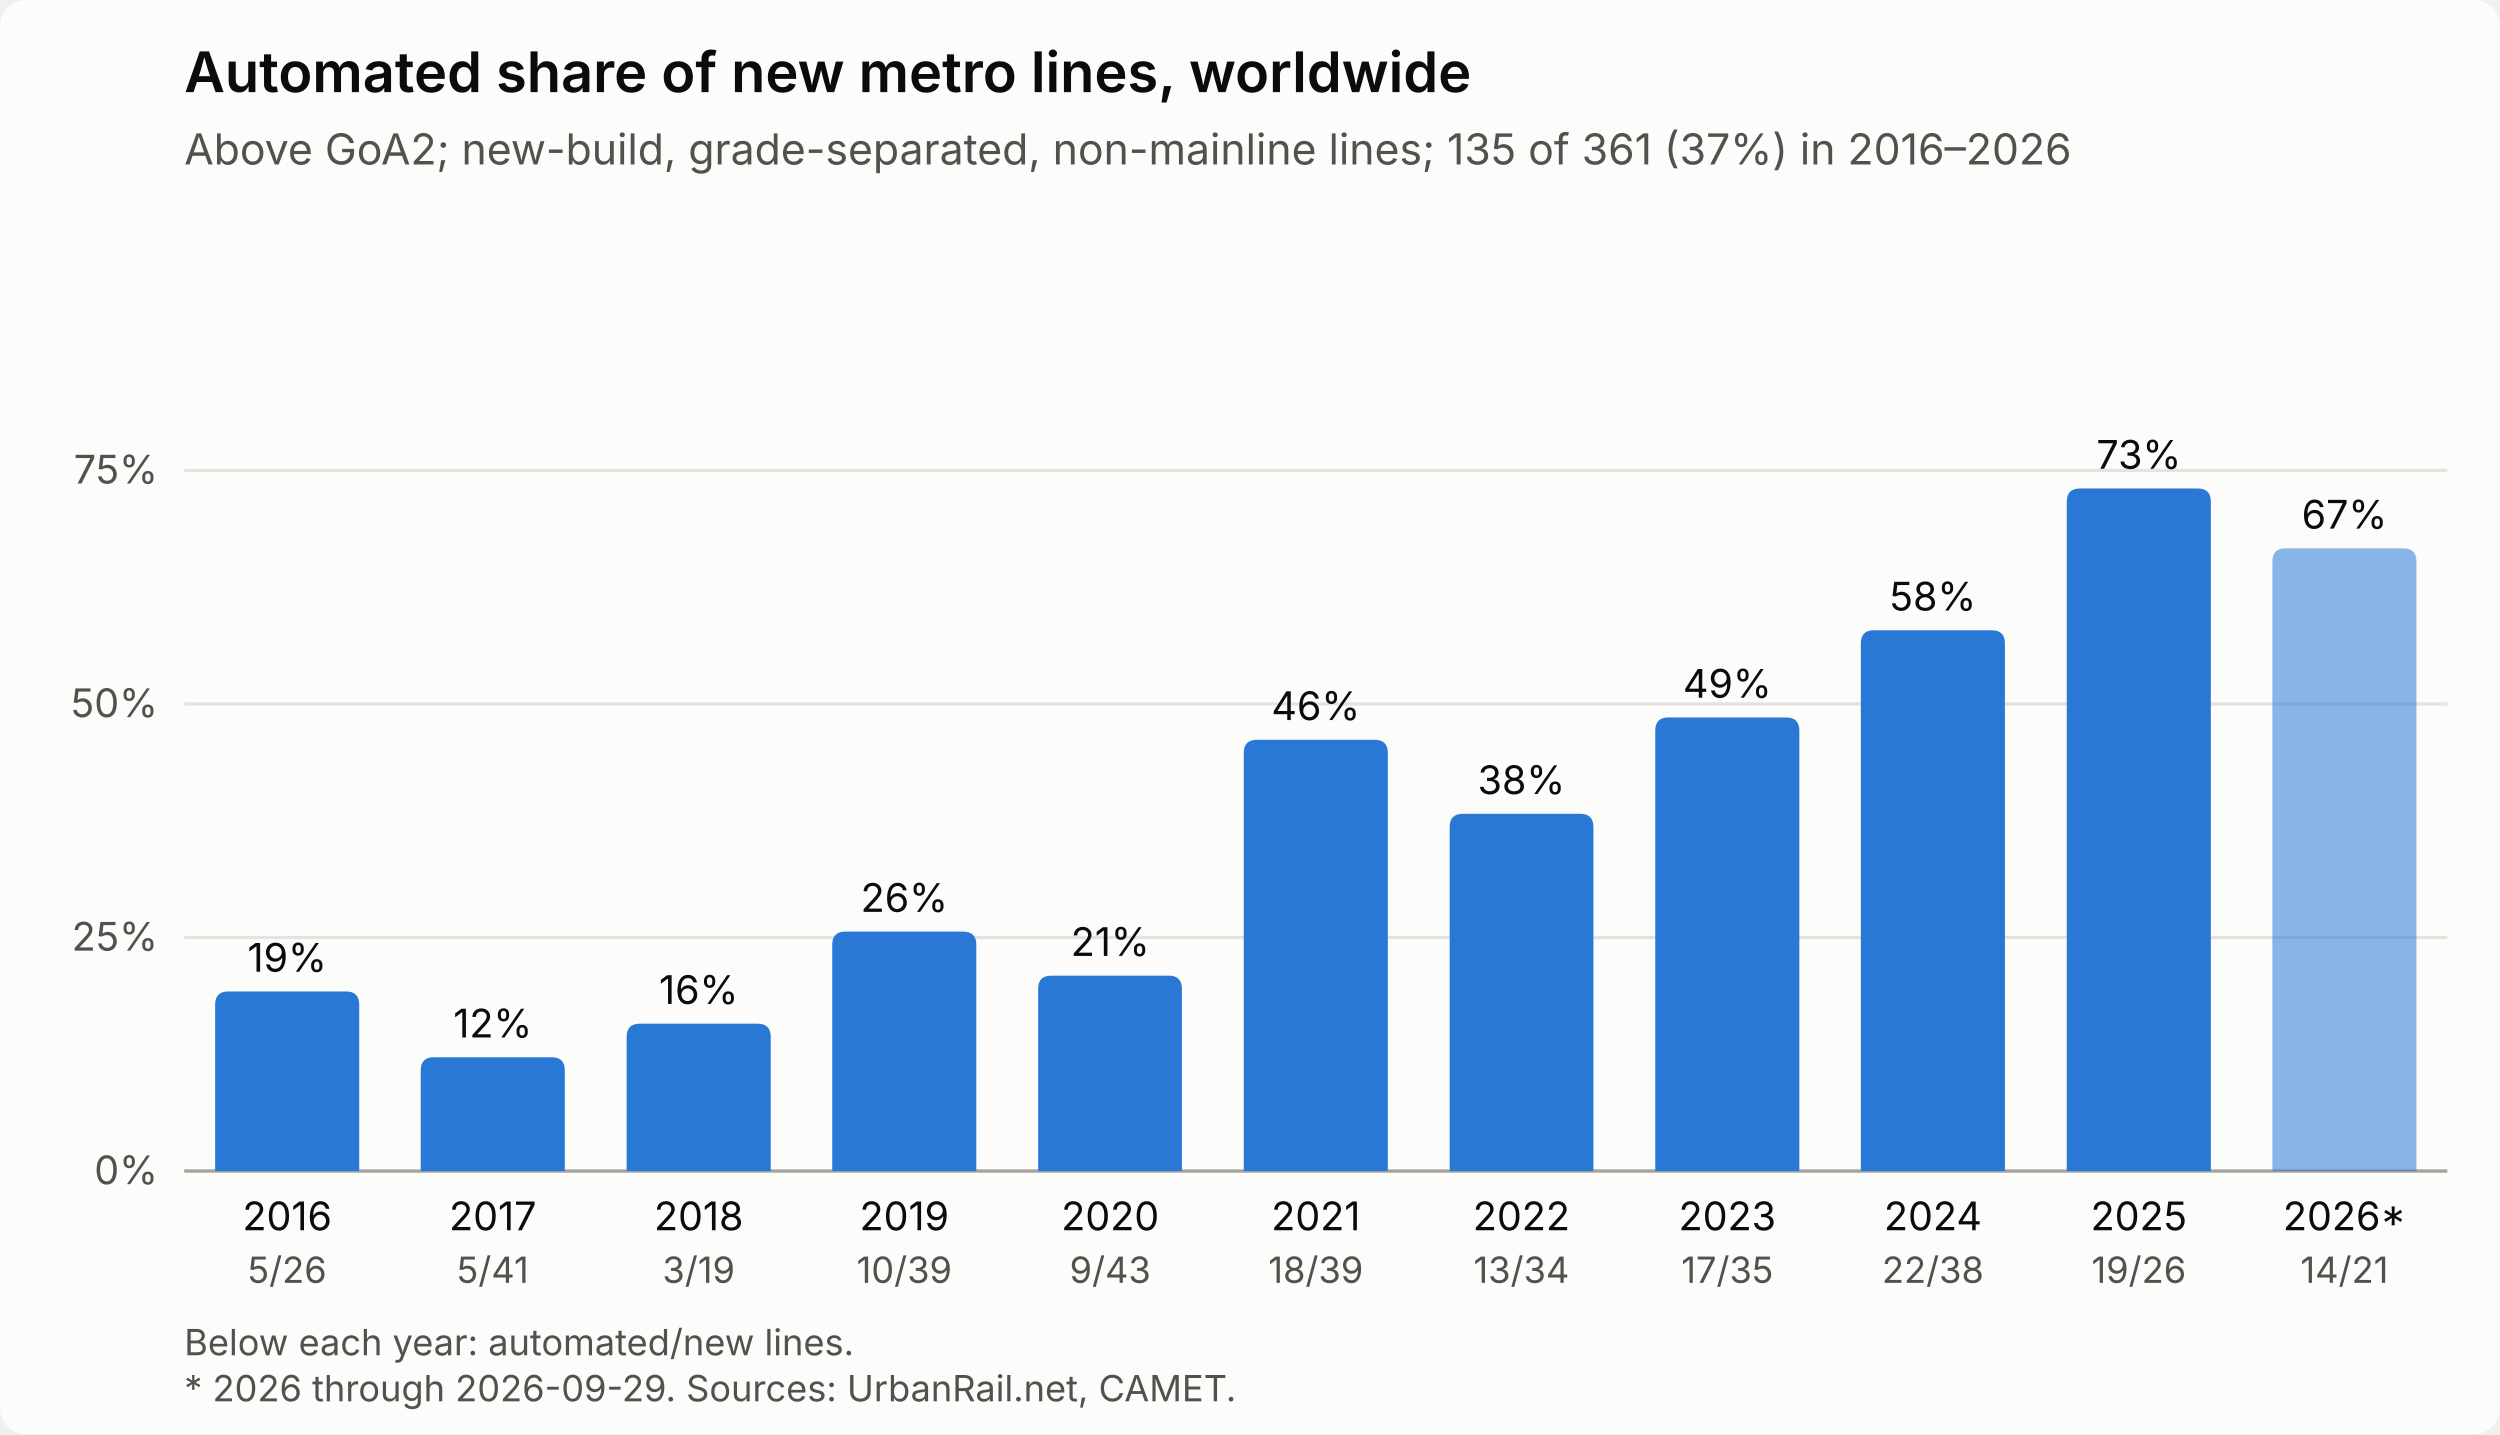
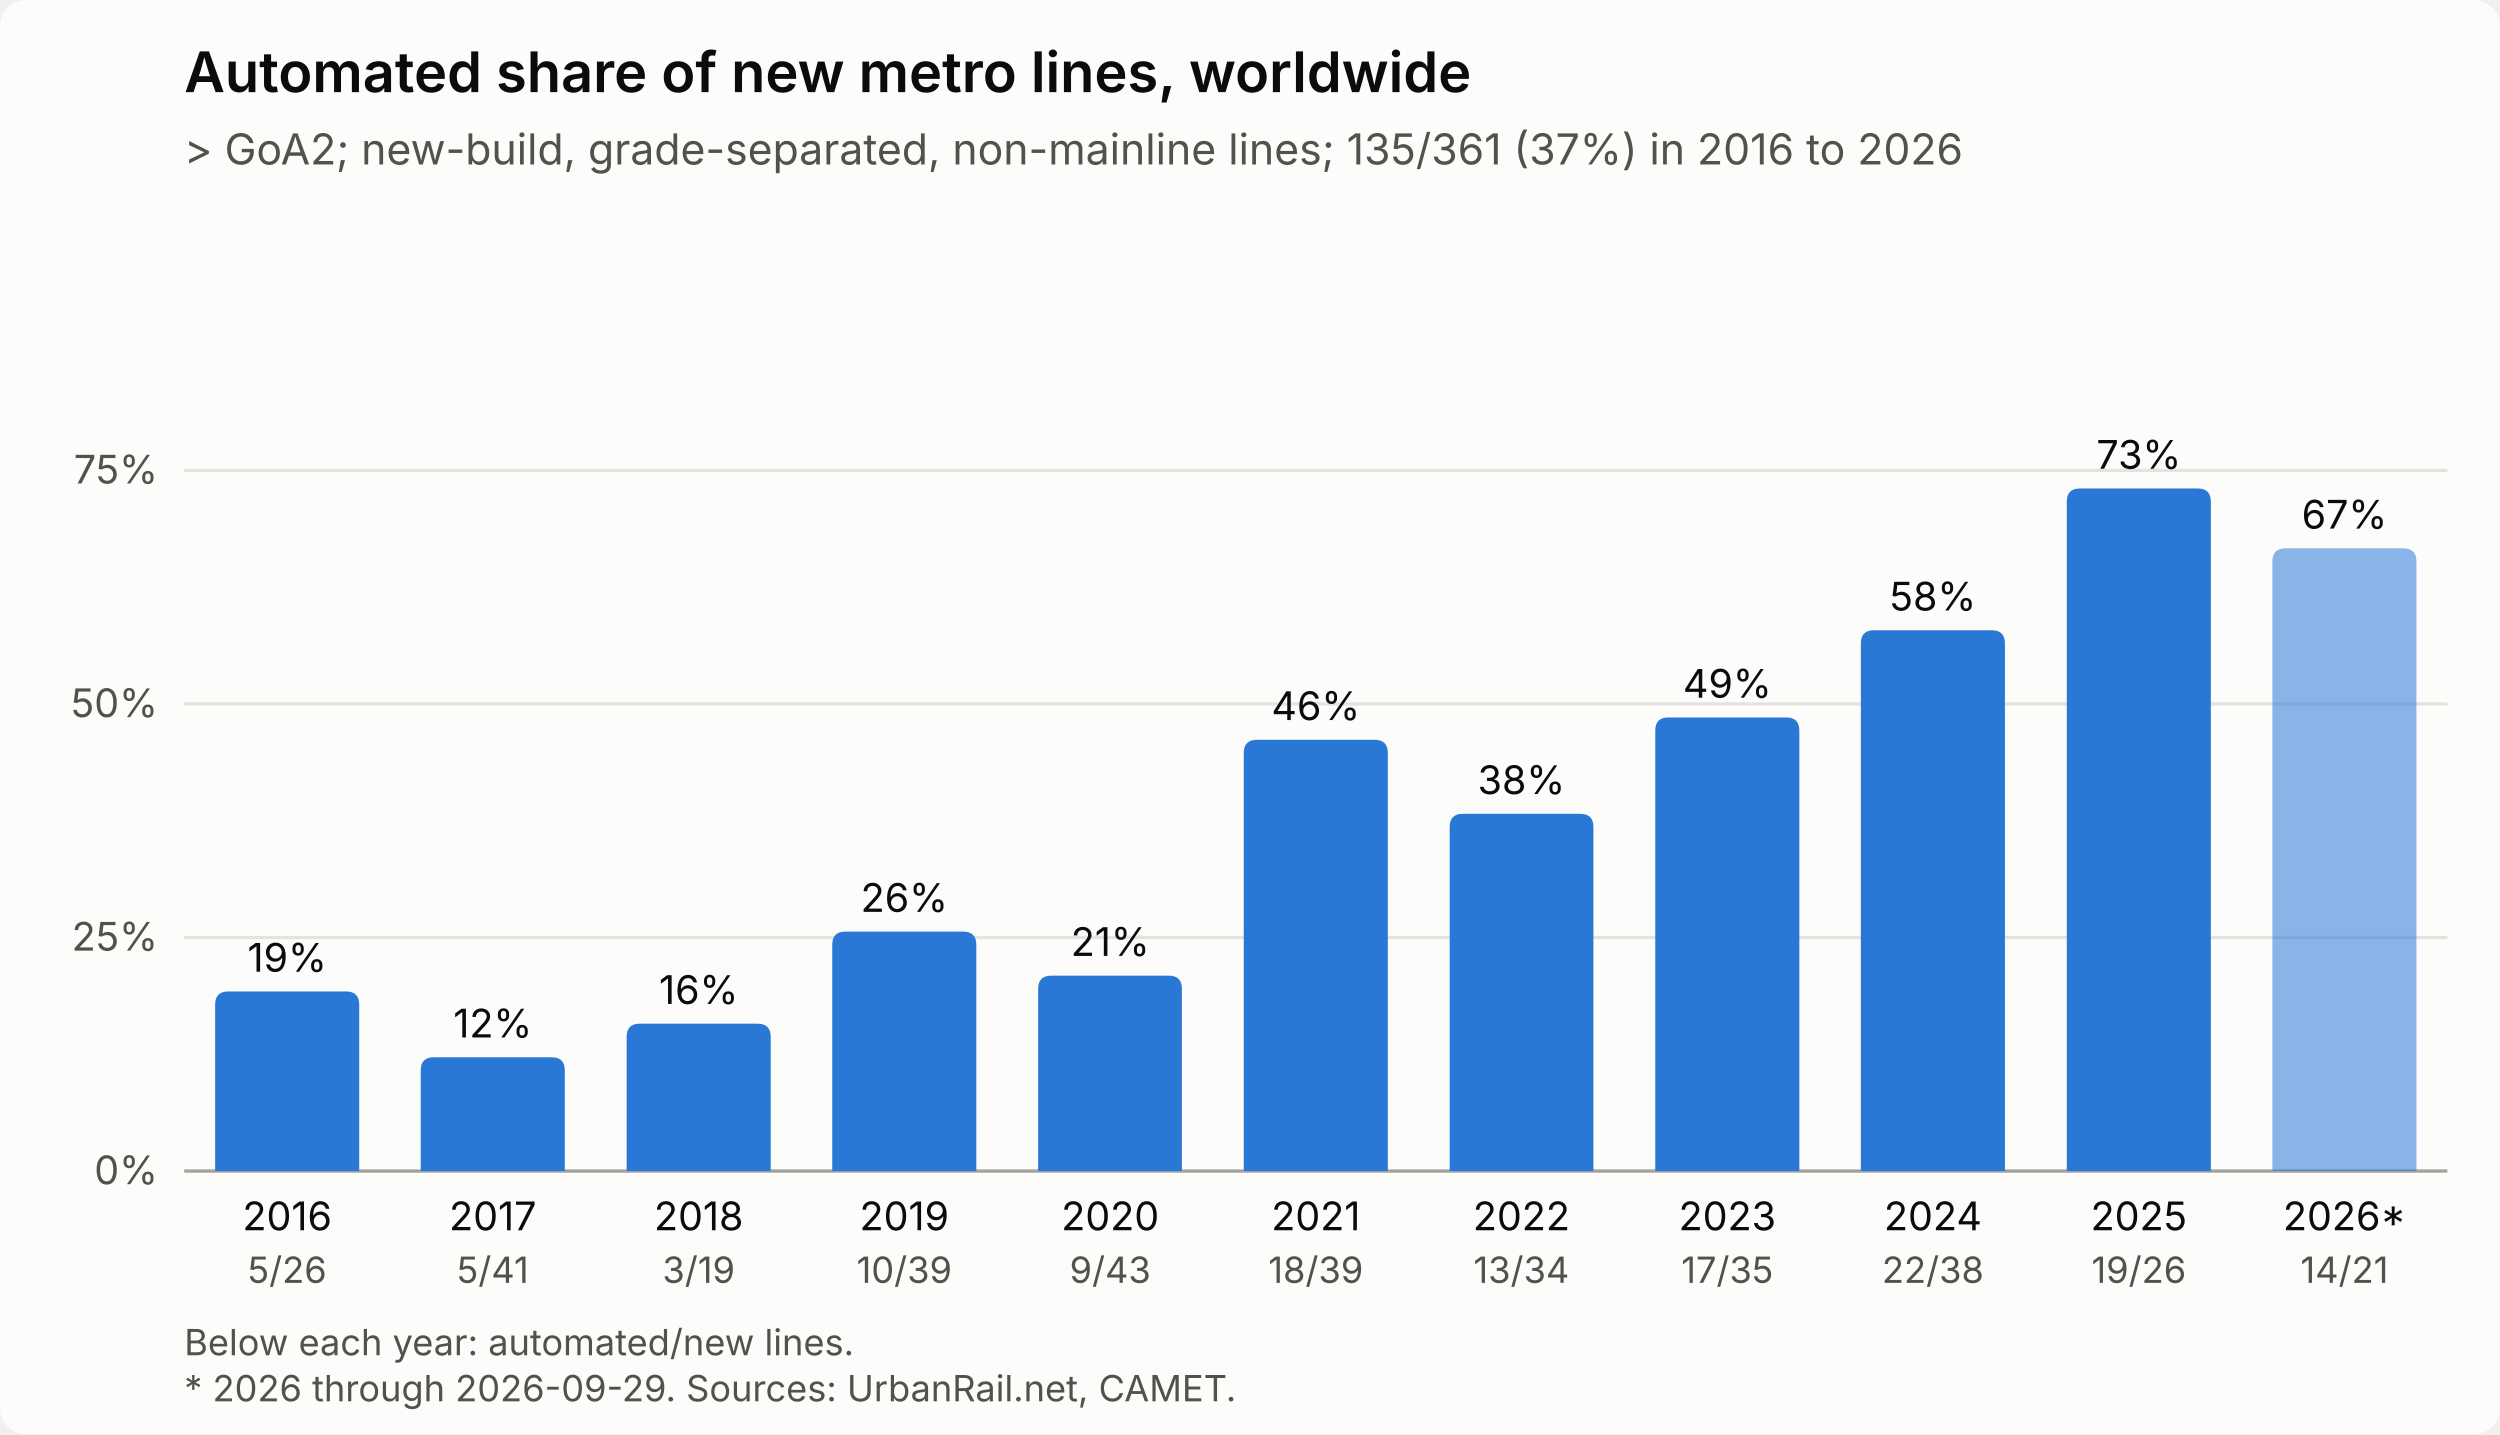
<svg xmlns="http://www.w3.org/2000/svg" viewBox="0 0 760 436" width="760" height="436" role="img" aria-labelledby="t d" font-family="system-ui, -apple-system, Segoe UI, sans-serif">
  <style>
.bg{fill:#fcfcfb}.bar{fill:#2a78d6}.bar.partial{fill-opacity:.55}
.grid{stroke:#e4e3df;stroke-width:1}.axis{stroke:#a3a29c;stroke-width:1}
.t1{fill:#0b0b0b}.t2{fill:#52514e}
@media (prefers-color-scheme: dark){
.bg{fill:#1a1a19}.bar{fill:#3987e5}.grid{stroke:#2e2e2c}.axis{stroke:#5d5c57}
.t1{fill:#ffffff}.t2{fill:#c3c2b7}}
</style>
  <rect class="bg" width="760" height="436" rx="8" />
  <text class="t1" x="56" y="28" font-size="17" font-weight="600">Automated share of new metro lines, worldwide</text>
-   <text class="t2" x="56" y="50" font-size="13">Above GoA2; new-build, grade-separated, non-mainline lines; 135 of 361 (37%) in 2016–2026</text>
+   <text class="t2" x="56" y="50" font-size="13">&gt; GoA2; new-build, grade-separated, non-mainline lines; 135/361 (37%) in 2016 to 2026</text>
  <line class="axis" x1="56" x2="744" y1="356.0" y2="356.0" />
  <text class="t2" x="48" y="360.0" font-size="12" text-anchor="end">0%</text>
  <line class="grid" x1="56" x2="744" y1="285.0" y2="285.0" />
  <text class="t2" x="48" y="289.0" font-size="12" text-anchor="end">25%</text>
  <line class="grid" x1="56" x2="744" y1="214.0" y2="214.0" />
  <text class="t2" x="48" y="218.0" font-size="12" text-anchor="end">50%</text>
  <line class="grid" x1="56" x2="744" y1="143.0" y2="143.0" />
  <text class="t2" x="48" y="147.0" font-size="12" text-anchor="end">75%</text>
  <g>
    <rect x="56.0" y="72" width="62.5" height="284" fill="transparent" />
    <path class="bar" d="M65.4,356.0 V305.4 Q65.4,301.4 69.4,301.4 H105.2 Q109.2,301.4 109.2,305.4 V356.0 Z" />
    <text class="t1" x="87.3" y="295.4" font-size="12" text-anchor="middle">19%</text>
  </g>
  <text class="t1" x="87.3" y="374.0" font-size="12" text-anchor="middle">2016</text>
  <text class="t2" x="87.3" y="390.0" font-size="11" text-anchor="middle">5/26</text>
  <g>
    <rect x="118.5" y="72" width="62.5" height="284" fill="transparent" />
    <path class="bar" d="M127.9,356.0 V325.4 Q127.9,321.4 131.9,321.4 H167.7 Q171.7,321.4 171.7,325.4 V356.0 Z" />
    <text class="t1" x="149.8" y="315.4" font-size="12" text-anchor="middle">12%</text>
  </g>
  <text class="t1" x="149.8" y="374.0" font-size="12" text-anchor="middle">2017</text>
  <text class="t2" x="149.8" y="390.0" font-size="11" text-anchor="middle">5/41</text>
  <g>
    <rect x="181.1" y="72" width="62.5" height="284" fill="transparent" />
    <path class="bar" d="M190.5,356.0 V315.2 Q190.5,311.2 194.5,311.2 H230.3 Q234.3,311.2 234.3,315.2 V356.0 Z" />
    <text class="t1" x="212.4" y="305.2" font-size="12" text-anchor="middle">16%</text>
  </g>
  <text class="t1" x="212.4" y="374.0" font-size="12" text-anchor="middle">2018</text>
  <text class="t2" x="212.4" y="390.0" font-size="11" text-anchor="middle">3/19</text>
  <g>
    <rect x="243.6" y="72" width="62.5" height="284" fill="transparent" />
    <path class="bar" d="M253.0,356.0 V287.2 Q253.0,283.2 257.0,283.2 H292.8 Q296.8,283.2 296.8,287.2 V356.0 Z" />
    <text class="t1" x="274.9" y="277.2" font-size="12" text-anchor="middle">26%</text>
  </g>
  <text class="t1" x="274.9" y="374.0" font-size="12" text-anchor="middle">2019</text>
  <text class="t2" x="274.9" y="390.0" font-size="11" text-anchor="middle">10/39</text>
  <g>
    <rect x="306.2" y="72" width="62.5" height="284" fill="transparent" />
    <path class="bar" d="M315.6,356.0 V300.6 Q315.6,296.6 319.6,296.6 H355.3 Q359.3,296.6 359.3,300.6 V356.0 Z" />
    <text class="t1" x="337.5" y="290.6" font-size="12" text-anchor="middle">21%</text>
  </g>
  <text class="t1" x="337.5" y="374.0" font-size="12" text-anchor="middle">2020</text>
  <text class="t2" x="337.5" y="390.0" font-size="11" text-anchor="middle">9/43</text>
  <g>
    <rect x="368.7" y="72" width="62.5" height="284" fill="transparent" />
    <path class="bar" d="M378.1,356.0 V228.9 Q378.1,224.9 382.1,224.9 H417.9 Q421.9,224.9 421.9,228.9 V356.0 Z" />
    <text class="t1" x="400.0" y="218.9" font-size="12" text-anchor="middle">46%</text>
  </g>
  <text class="t1" x="400.0" y="374.0" font-size="12" text-anchor="middle">2021</text>
  <text class="t2" x="400.0" y="390.0" font-size="11" text-anchor="middle">18/39</text>
  <g>
    <rect x="431.3" y="72" width="62.5" height="284" fill="transparent" />
    <path class="bar" d="M440.7,356.0 V251.4 Q440.7,247.4 444.7,247.4 H480.4 Q484.4,247.4 484.4,251.4 V356.0 Z" />
    <text class="t1" x="462.5" y="241.4" font-size="12" text-anchor="middle">38%</text>
  </g>
  <text class="t1" x="462.5" y="374.0" font-size="12" text-anchor="middle">2022</text>
  <text class="t2" x="462.5" y="390.0" font-size="11" text-anchor="middle">13/34</text>
  <g>
    <rect x="493.8" y="72" width="62.5" height="284" fill="transparent" />
    <path class="bar" d="M503.2,356.0 V222.1 Q503.2,218.1 507.2,218.1 H543.0 Q547.0,218.1 547.0,222.1 V356.0 Z" />
    <text class="t1" x="525.1" y="212.1" font-size="12" text-anchor="middle">49%</text>
  </g>
  <text class="t1" x="525.1" y="374.0" font-size="12" text-anchor="middle">2023</text>
  <text class="t2" x="525.1" y="390.0" font-size="11" text-anchor="middle">17/35</text>
  <g>
    <rect x="556.4" y="72" width="62.5" height="284" fill="transparent" />
    <path class="bar" d="M565.7,356.0 V195.6 Q565.7,191.6 569.7,191.6 H605.5 Q609.5,191.6 609.5,195.6 V356.0 Z" />
    <text class="t1" x="587.6" y="185.6" font-size="12" text-anchor="middle">58%</text>
  </g>
  <text class="t1" x="587.6" y="374.0" font-size="12" text-anchor="middle">2024</text>
  <text class="t2" x="587.6" y="390.0" font-size="11" text-anchor="middle">22/38</text>
  <g>
    <rect x="618.9" y="72" width="62.5" height="284" fill="transparent" />
    <path class="bar" d="M628.3,356.0 V152.5 Q628.3,148.5 632.3,148.5 H668.1 Q672.1,148.5 672.1,152.5 V356.0 Z" />
    <text class="t1" x="650.2" y="142.5" font-size="12" text-anchor="middle">73%</text>
  </g>
  <text class="t1" x="650.2" y="374.0" font-size="12" text-anchor="middle">2025</text>
  <text class="t2" x="650.2" y="390.0" font-size="11" text-anchor="middle">19/26</text>
  <g>
    <rect x="681.5" y="72" width="62.5" height="284" fill="transparent" />
    <path class="bar partial" d="M690.8,356.0 V170.7 Q690.8,166.7 694.8,166.7 H730.6 Q734.6,166.7 734.6,170.7 V356.0 Z" />
    <text class="t1" x="712.7" y="160.7" font-size="12" text-anchor="middle">67%</text>
  </g>
  <text class="t1" x="712.7" y="374.0" font-size="12" text-anchor="middle">2026*</text>
  <text class="t2" x="712.7" y="390.0" font-size="11" text-anchor="middle">14/21</text>
  <text class="t2" x="56" y="412" font-size="11">Below each year: automated/new lines.</text>
  <text class="t2" x="56" y="426" font-size="11">* 2026 through 2026-09-29. Sources: UrbanRail.net, CAMET.</text>
</svg>
